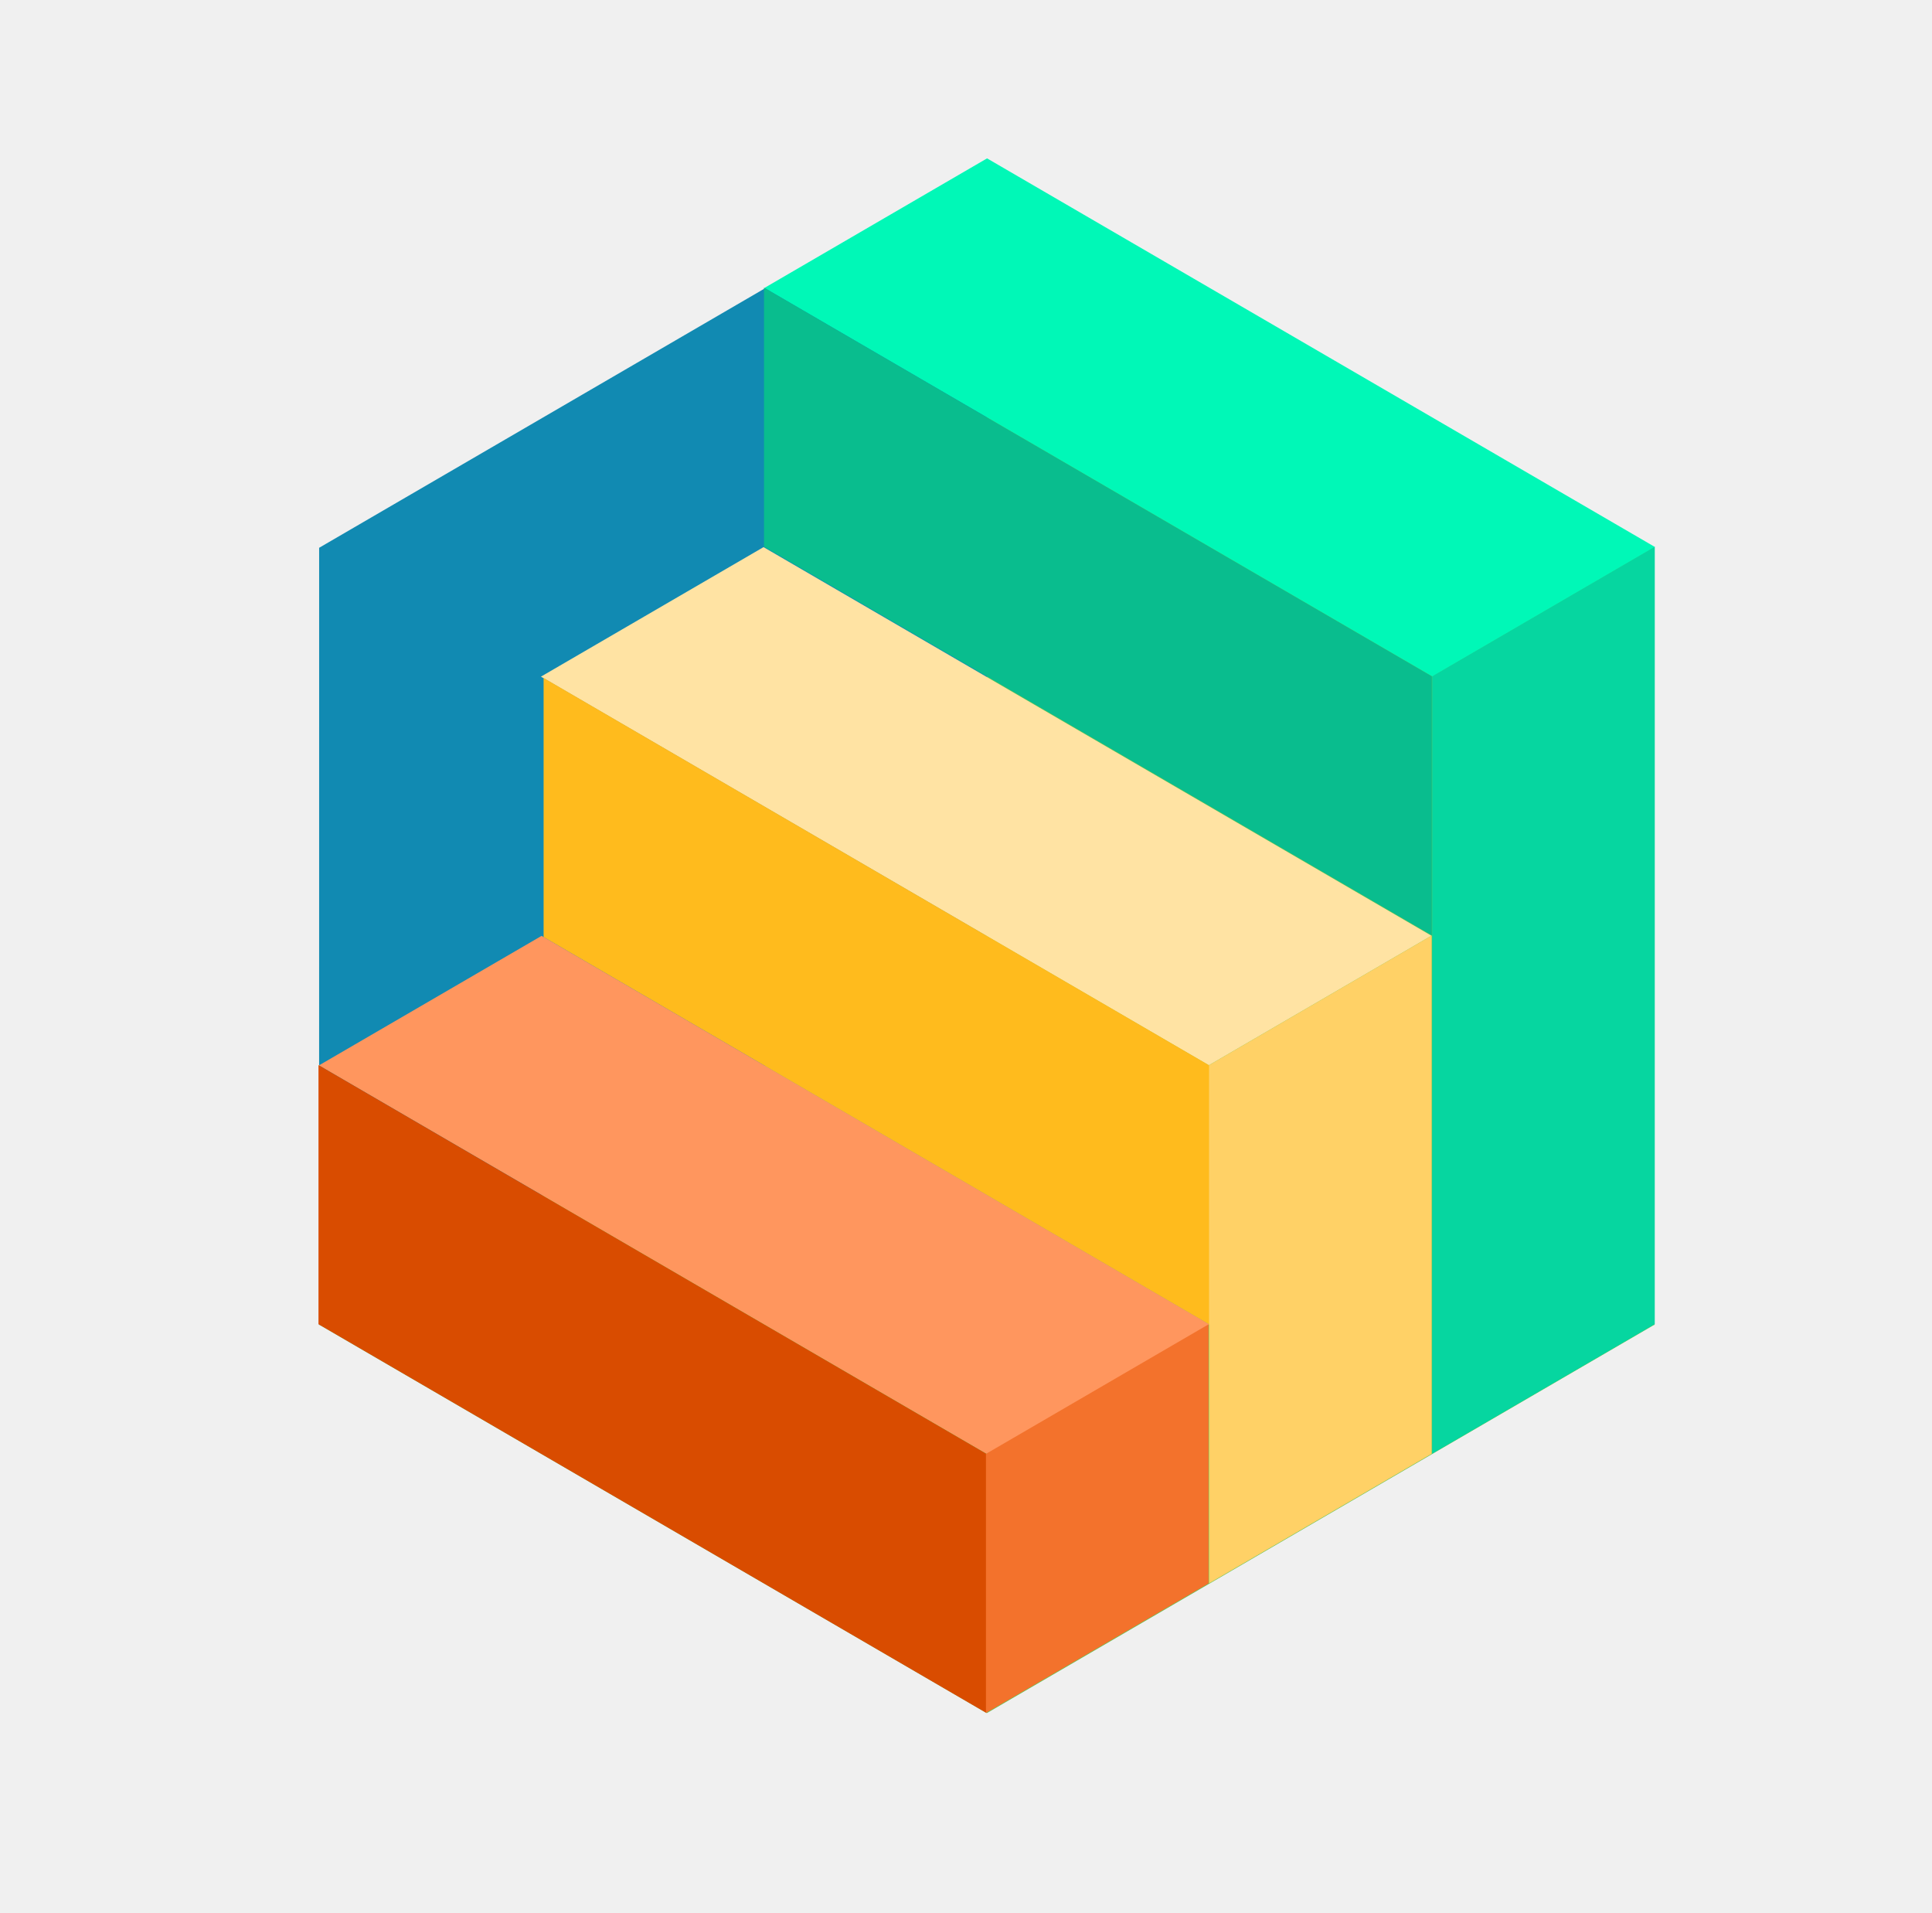
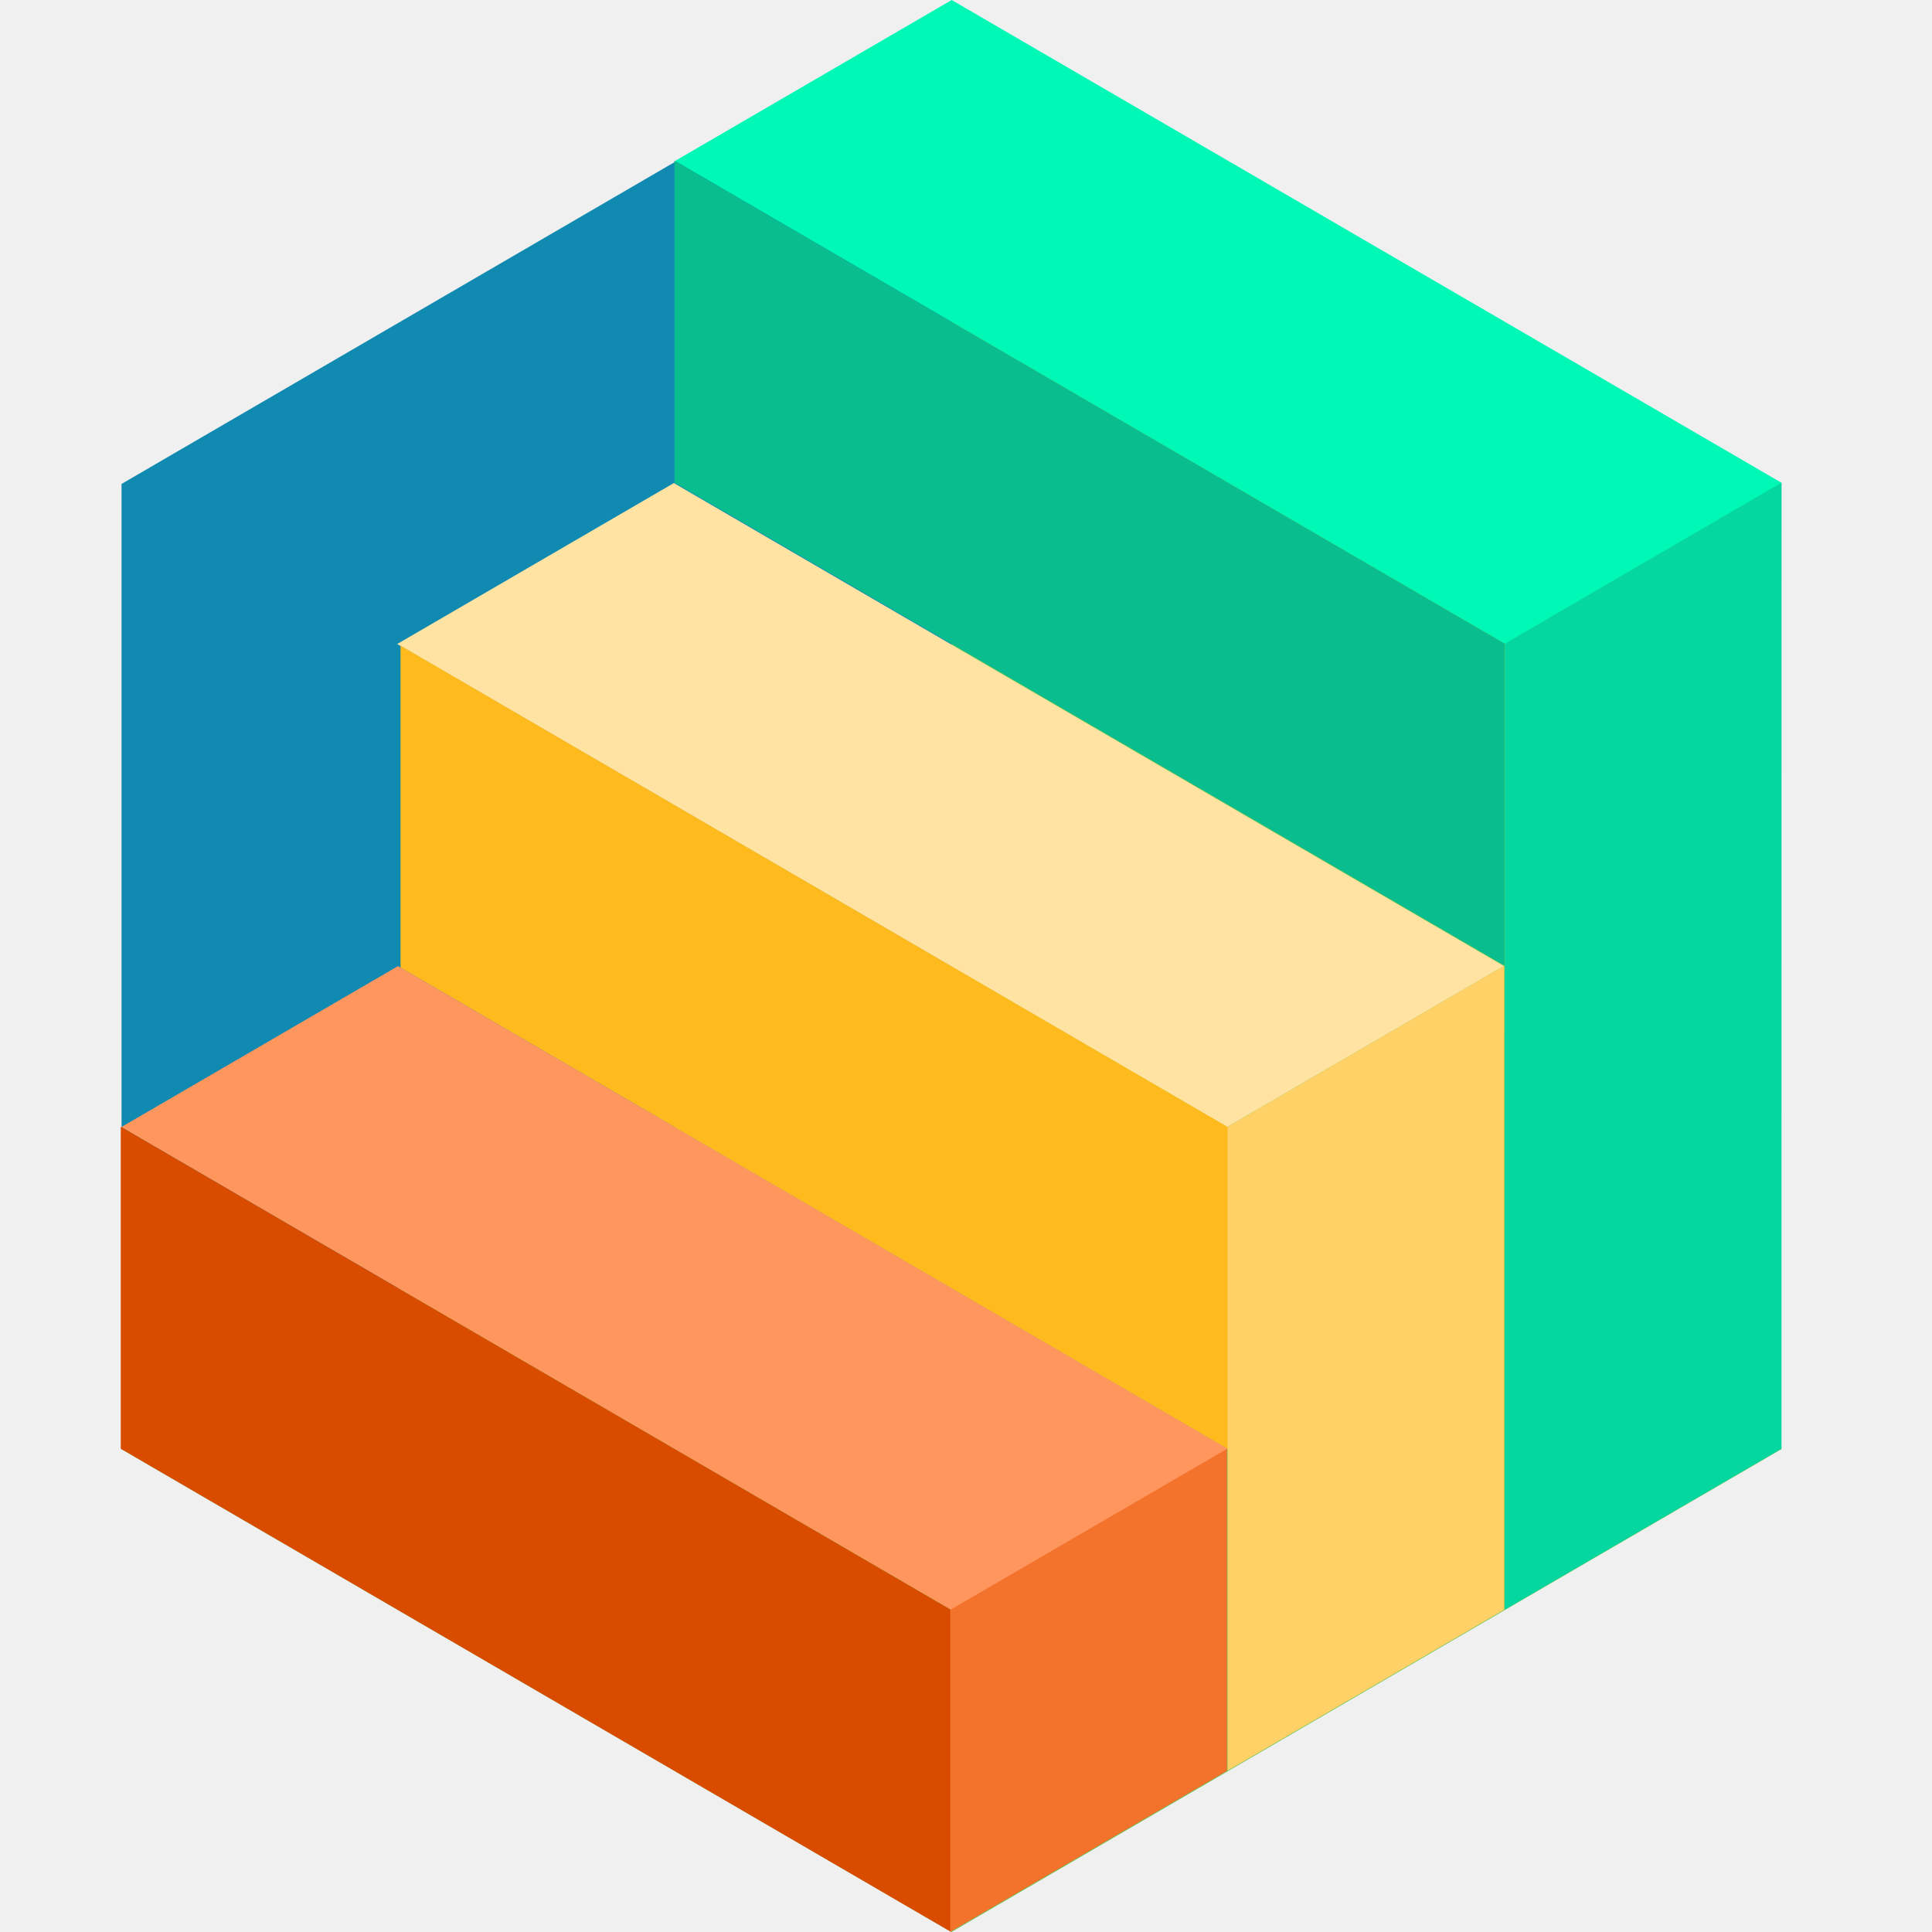
- <svg xmlns="http://www.w3.org/2000/svg" fill="none" viewBox="0 0 100 99">
-   <g clip-path="url(#clip0)">
-     <path fill-rule="evenodd" clip-rule="evenodd" d="M85.637 68.538l-.002-40.188L51.067 8.236l.001 40.203-34.56 20.106 34.57 20.112 34.537-20.092.022.013v-.026l.012-.007-.012-.007z" fill="#64C557" />
-     <path d="M16.52 28.348L51.087 8.233l-.002 40.227-34.568 20.115.002-40.227z" fill="#118AB2" />
-     <path d="M51.09 8.196l34.57 20.112-11.522 6.704L39.568 14.9 51.09 8.196z" fill="#00F8B7" />
-     <path d="M74.112 35v13.409L39.545 28.294V14.885L74.112 35z" fill="#09BD8E" />
-     <path d="M39.52 28.314l34.57 20.112-11.522 6.704-34.57-20.112 11.523-6.704z" fill="#FFE3A3" />
-     <path d="M62.705 55.2v13.409L28.137 48.494V35.085L62.704 55.2z" fill="#FFBB1D" />
-     <path d="M28.032 48.432l34.57 20.112-11.524 6.704-34.57-20.112 11.524-6.704z" fill="#FF965E" />
-     <path d="M51.053 75.237v13.409L16.485 68.53V55.12l34.568 20.116z" fill="#D94C00" />
-     <path d="M74.129 35.004l11.522-6.705-.001 40.227-11.523 6.705.002-40.227z" fill="#06D6A0" />
-     <path d="M62.58 55.122l11.523-6.705v26.818L62.58 81.94V55.122z" fill="#FFD166" />
-     <path d="M51.033 75.24l11.523-6.705v13.41l-11.523 6.704V75.24z" fill="#F3722C" />
-   </g>
-   <defs>
-     <clipPath id="clip0">
-       <path fill="#fff" d="M0 0h99.658v98.427H0z" />
-     </clipPath>
-   </defs>
+ <svg xmlns="http://www.w3.org/2000/svg" width="32" height="32" viewBox="0 0 32 32" fill="none">
+   <path fill-rule="evenodd" clip-rule="evenodd" d="M29.502 23.998L29.502 8.015L15.754 0.016L15.754 16.005L2.009 24.001L15.758 32L29.494 24.009L29.502 24.014V24.004L29.507 24.001L29.502 23.998V23.998Z" fill="#64C557" />
+   <path d="M2.014 8.015L15.761 0.015L15.761 16.013L2.013 24.013L2.013 8.015H2.014Z" fill="#118AB2" />
+   <path d="M15.763 0L29.512 7.999L24.929 10.665L11.181 2.666L15.763 0Z" fill="#00F8B7" />
+   <path d="M24.919 10.661V15.993L11.171 7.994V2.661L24.919 10.661Z" fill="#09BD8E" />
+   <path d="M11.161 8.001L24.91 16L20.327 18.666L6.579 10.667L11.161 8.001H11.161Z" fill="#FFE3A3" />
+   <path d="M20.382 18.694V24.027L6.634 16.027V10.694L20.381 18.694H20.382Z" fill="#FFBB1D" />
+   <path d="M6.592 16.002L20.341 24.001L15.758 26.667L2.009 18.668L6.592 16.002V16.002Z" fill="#FF965E" />
+   <path d="M15.748 26.663V31.996L2 23.995V18.662L15.748 26.662V26.663Z" fill="#D94C00" />
+   <path d="M24.925 10.662L29.508 7.995L29.507 23.994L24.924 26.66L24.925 10.662Z" fill="#06D6A0" />
+   <path d="M20.332 18.663L24.915 15.996V26.662L20.332 29.328V18.663Z" fill="#FFD166" />
+   <path d="M15.74 26.664L20.323 23.998V29.331L15.74 31.997V26.664Z" fill="#F3722C" />
</svg>
